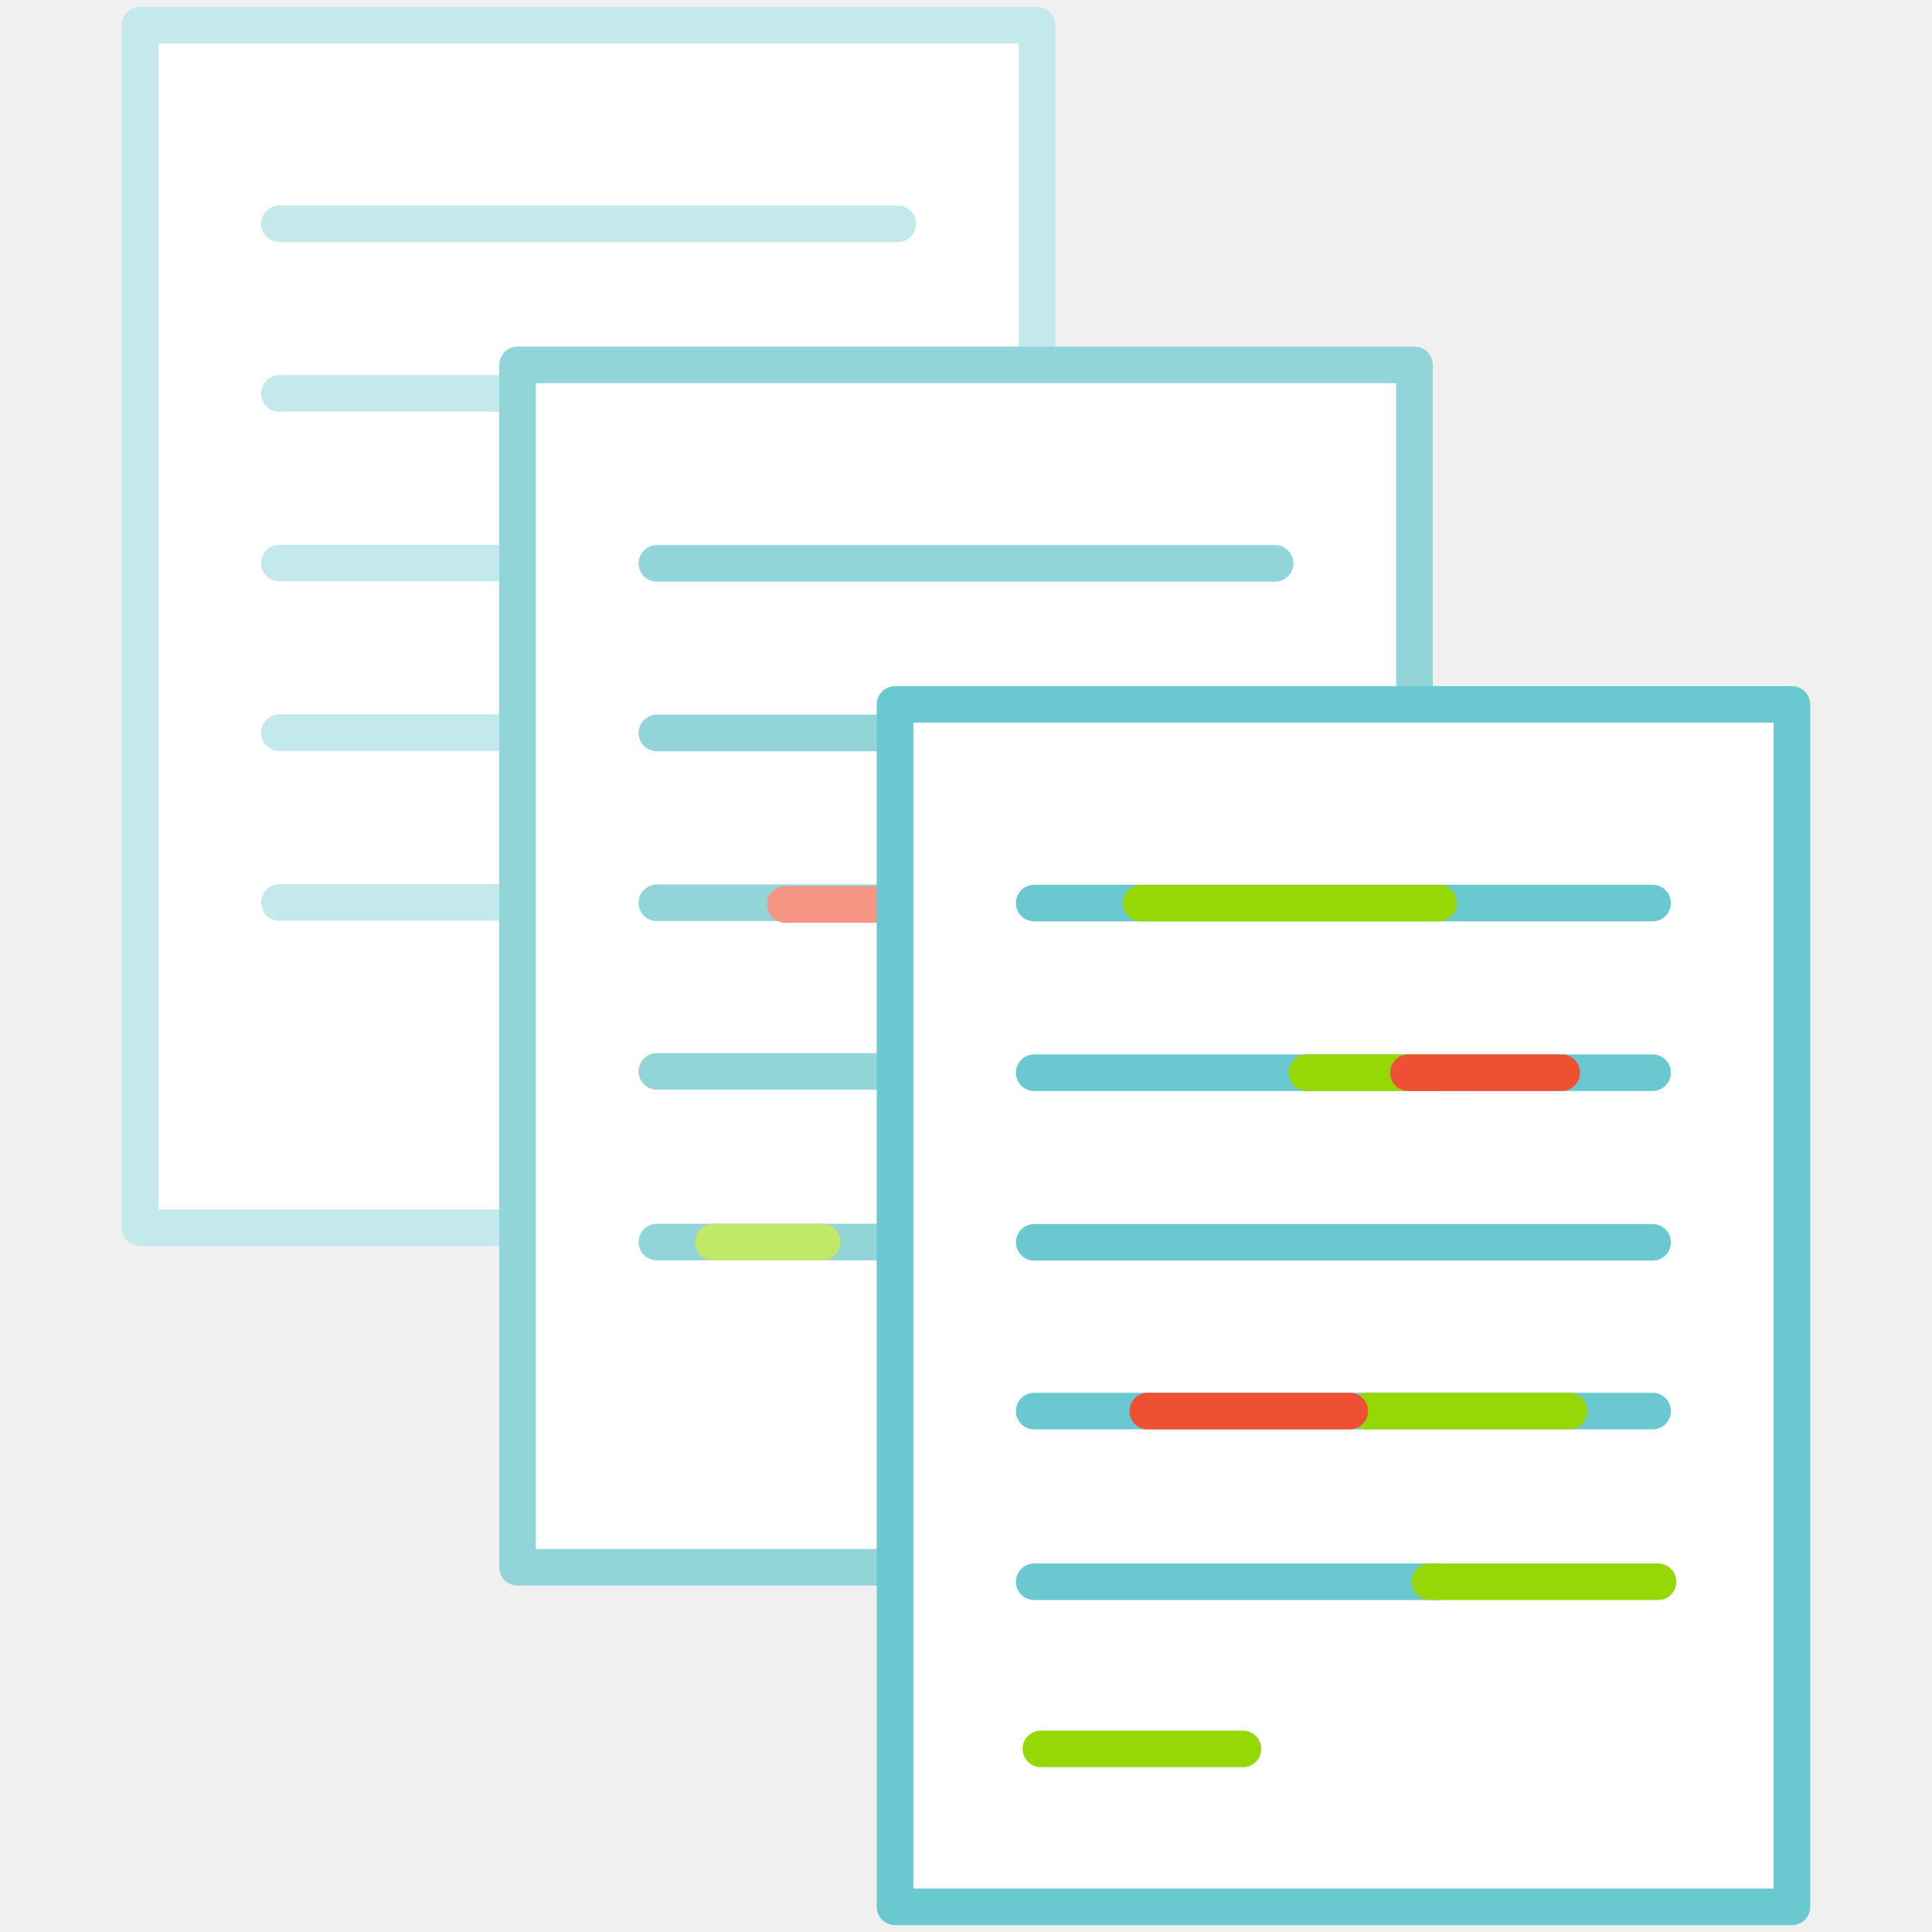
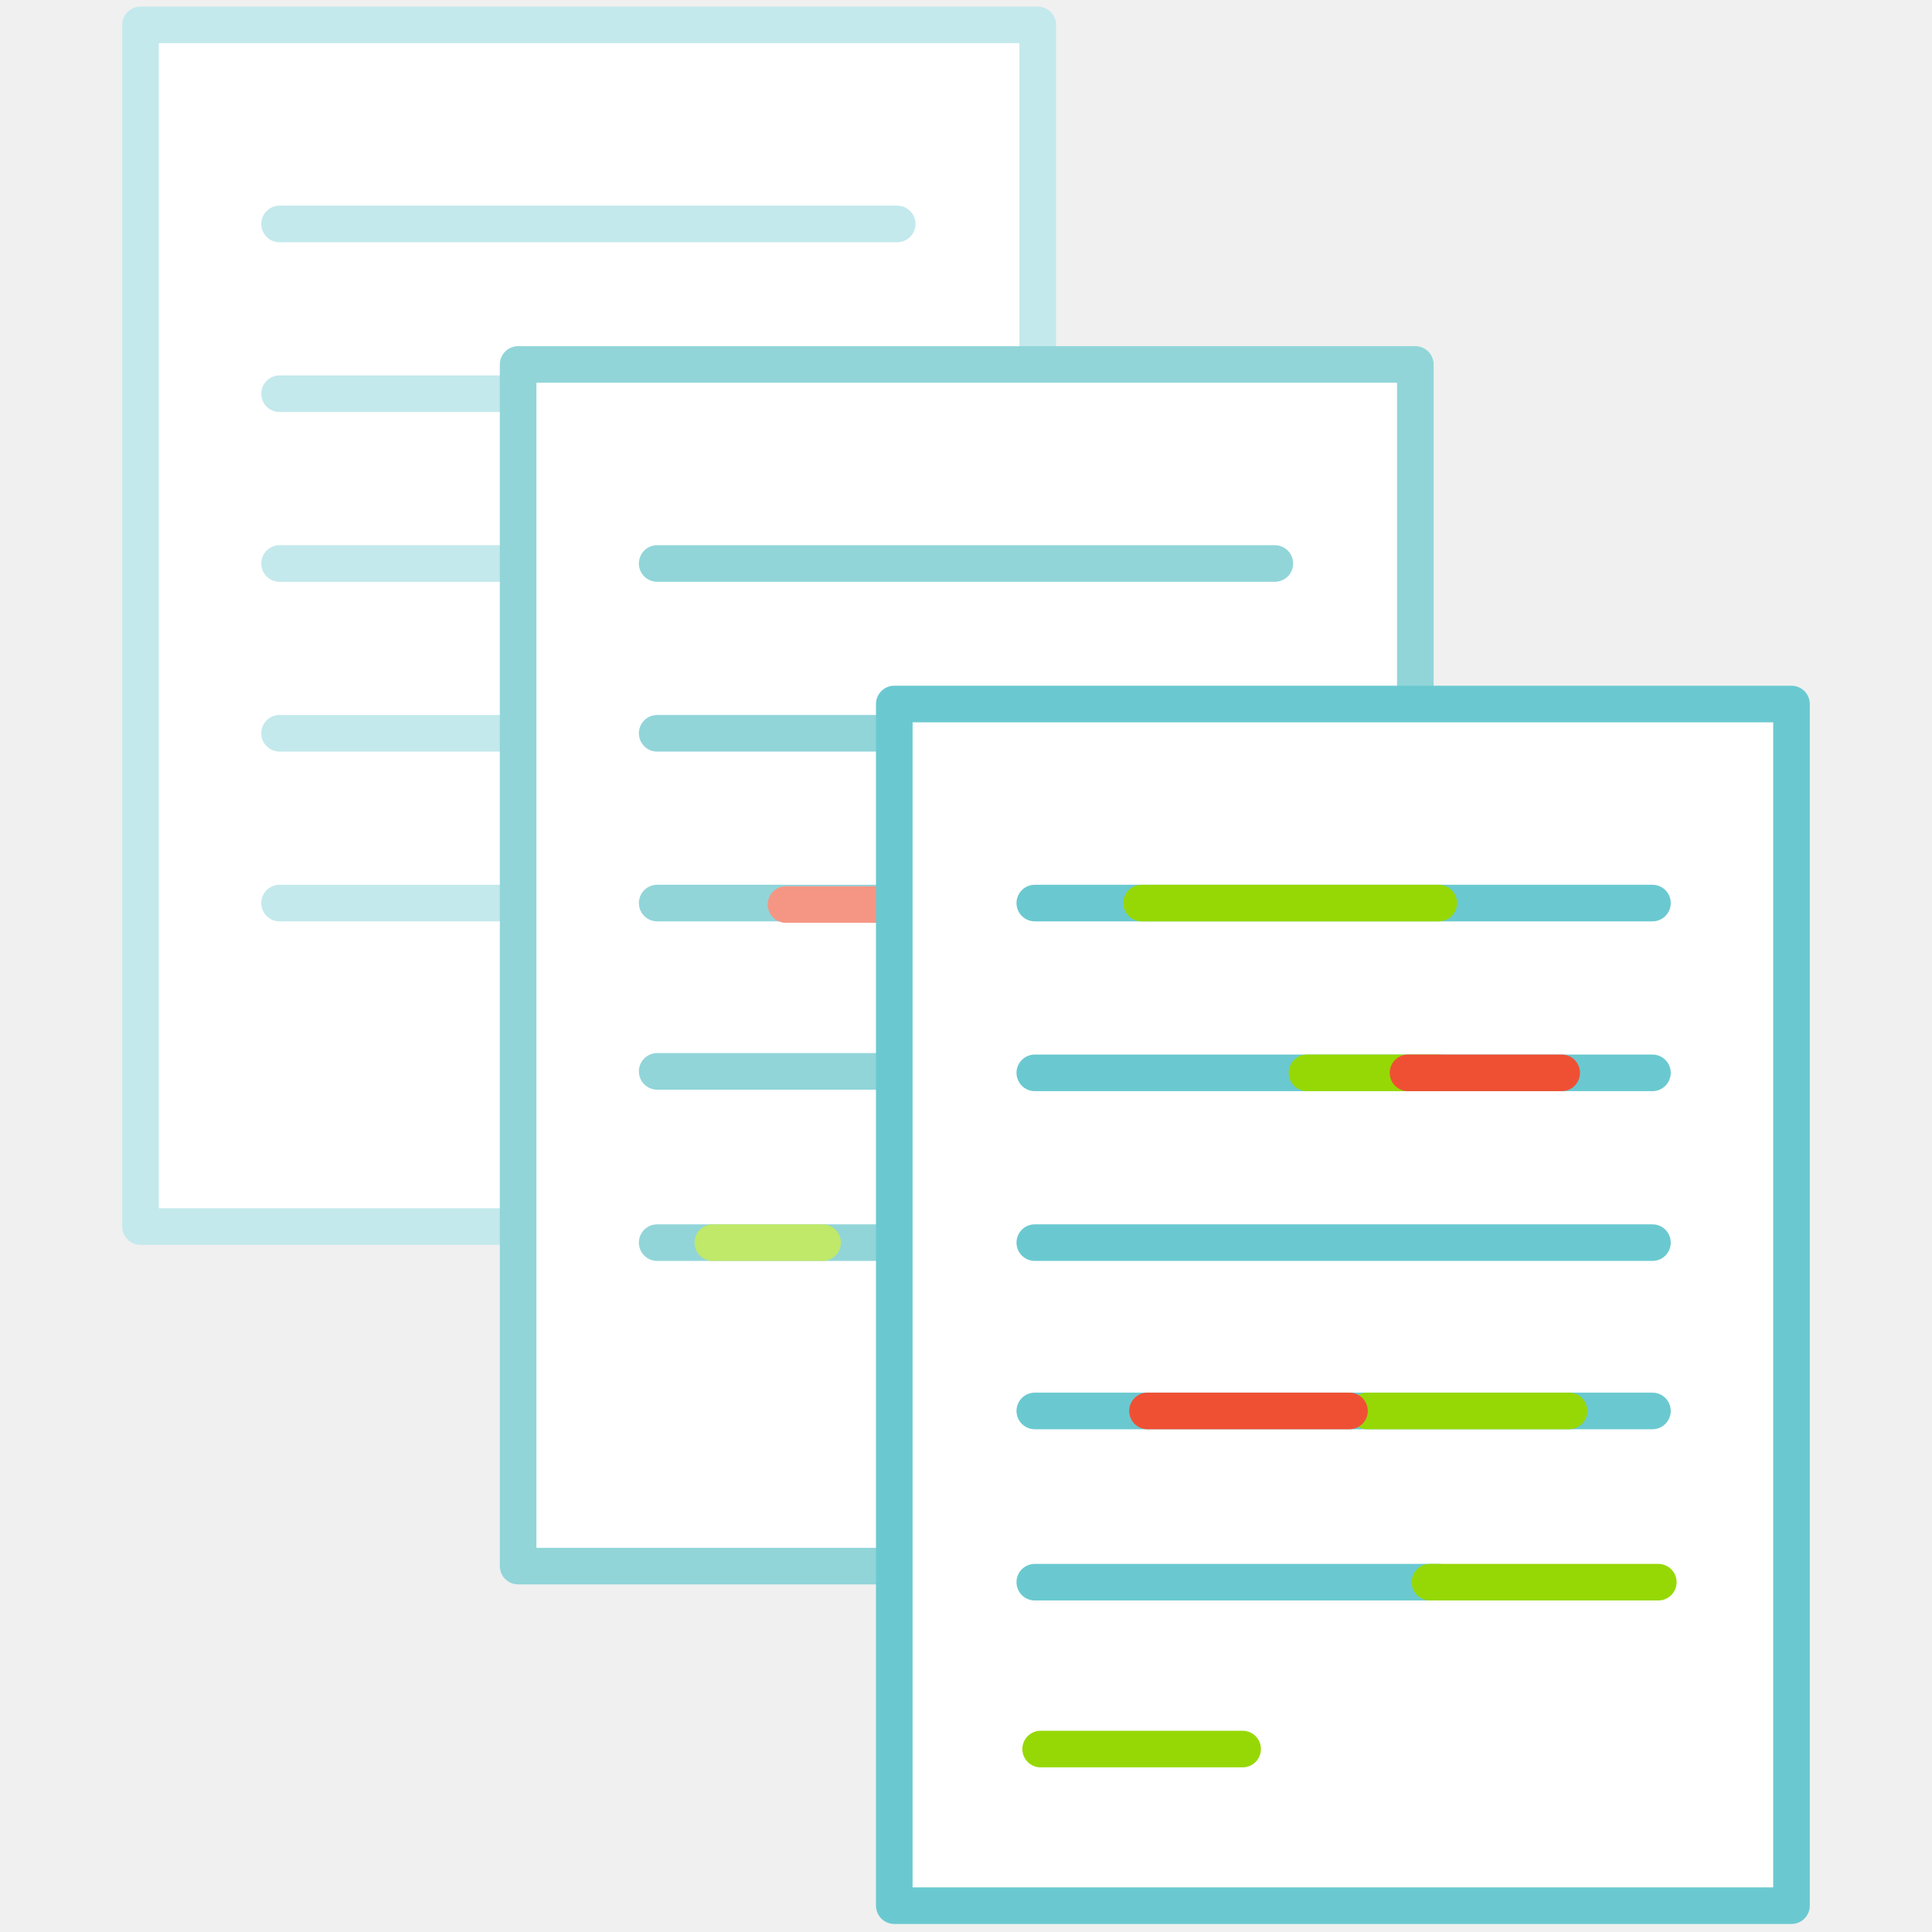
- <svg xmlns="http://www.w3.org/2000/svg" id="Layer_1" data-name="Layer 1" viewBox="0 0 132 132">
-   <defs>
-     <style>.cls-1,.cls-2,.cls-7{fill:#fff;}.cls-1{stroke:#c3e9ec;}.cls-1,.cls-2,.cls-3,.cls-4,.cls-5,.cls-6,.cls-7,.cls-8,.cls-9{stroke-linecap:round;stroke-width:2.5px;}.cls-1,.cls-2,.cls-7,.cls-8{stroke-linejoin:round;}.cls-2{stroke:#91d5d9;}.cls-3,.cls-4,.cls-5,.cls-6,.cls-8,.cls-9{fill:none;}.cls-3{stroke:#ef5034;}.cls-3,.cls-4,.cls-5,.cls-6,.cls-9{stroke-miterlimit:10;}.cls-4{stroke:#f59685;}.cls-5{stroke:#c0e869;}.cls-6{stroke:#f59122;}.cls-7,.cls-8{stroke:#6ac9d0;}.cls-9{stroke:#96d805;}</style>
-   </defs>
-   <rect class="cls-1" x="9.57" y="1.72" width="61.28" height="82.15" />
-   <line class="cls-1" x1="19.09" y1="15.29" x2="61.34" y2="15.29" />
-   <line class="cls-1" x1="19.09" y1="26.88" x2="61.34" y2="26.88" />
-   <line class="cls-1" x1="19.09" y1="38.47" x2="61.34" y2="38.47" />
-   <line class="cls-1" x1="19.09" y1="50.06" x2="61.34" y2="50.06" />
-   <line class="cls-1" x1="19.09" y1="61.66" x2="46.73" y2="61.66" />
-   <rect class="cls-2" x="35.36" y="24.93" width="61.28" height="82.15" />
-   <line class="cls-2" x1="44.88" y1="38.49" x2="87.12" y2="38.49" />
-   <line class="cls-2" x1="44.88" y1="50.08" x2="87.12" y2="50.08" />
-   <line class="cls-3" x1="70.44" y1="50.08" x2="80.91" y2="50.08" />
-   <line class="cls-2" x1="44.88" y1="61.68" x2="87.12" y2="61.68" />
-   <line class="cls-2" x1="44.88" y1="73.2" x2="87.12" y2="73.2" />
-   <line class="cls-2" x1="44.88" y1="84.86" x2="72.51" y2="84.86" />
-   <line class="cls-4" x1="53.66" y1="61.8" x2="67.46" y2="61.8" />
-   <line class="cls-5" x1="48.74" y1="84.86" x2="56.18" y2="84.86" />
-   <line class="cls-6" x1="70.66" y1="108.07" x2="112.91" y2="108.07" />
-   <rect class="cls-7" x="61.15" y="48.13" width="61.28" height="82.15" />
-   <line class="cls-8" x1="70.66" y1="61.7" x2="112.91" y2="61.7" />
-   <line class="cls-9" x1="77.97" y1="61.7" x2="98.3" y2="61.7" />
-   <line class="cls-8" x1="70.66" y1="73.29" x2="112.91" y2="73.29" />
-   <line class="cls-9" x1="89.29" y1="73.29" x2="98.3" y2="73.29" />
-   <line class="cls-3" x1="96.23" y1="73.29" x2="106.7" y2="73.29" />
-   <line class="cls-8" x1="70.66" y1="84.88" x2="112.91" y2="84.88" />
-   <line class="cls-8" x1="70.66" y1="96.41" x2="112.91" y2="96.41" />
-   <line class="cls-9" x1="93.4" y1="96.41" x2="107.2" y2="96.41" />
-   <line class="cls-8" x1="70.66" y1="108.07" x2="98.3" y2="108.07" />
-   <line class="cls-3" x1="78.42" y1="96.41" x2="92.22" y2="96.41" />
-   <line class="cls-9" x1="71.12" y1="119.49" x2="84.92" y2="119.49" />
-   <line class="cls-9" x1="97.69" y1="108.07" x2="113.28" y2="108.07" />
+ <svg xmlns="http://www.w3.org/2000/svg" id="Layer_1" width="132" height="132" viewBox="0 0 132 132">
+   <style>.st0{fill:#e0f1f2}.st1,.st2{fill:#d3d4da;stroke:#d3d4db;stroke-linejoin:round;stroke-miterlimit:10}.st2{fill:#fff;stroke:#6ac9d0;stroke-width:2.5}.st3{fill:#d3d4da}.st4,.st5{fill:#fff;stroke:#6ac9d0;stroke-width:2.5;stroke-miterlimit:10}.st5{fill:#e0f1f2}.st6{fill:#083b54}.st7{fill:#ef5034}.st8{fill:#f59122}.st9{fill:#fff}.st10,.st11,.st12{fill:none;stroke-miterlimit:10}.st10{stroke-width:2.5;stroke:#6ac9d0}.st11,.st12{stroke:#ef5034}.st12{stroke:#d3d4da;stroke-width:.5}.st13,.st14{stroke:#063b54}.st13{stroke-linejoin:round;stroke-miterlimit:10;fill:#083b54;stroke-width:.5}.st14{fill:none;stroke-width:.7}.st14,.st15,.st16{stroke-miterlimit:10}.st15{stroke-width:.3;fill:none;stroke:#d3d4da}.st16{fill:#083b54;stroke:#063b54;stroke-linejoin:round}.st17{fill:#6ac9d0}.st18{fill:none;stroke:#063b54;stroke-width:2.5;stroke-miterlimit:10}.st19{fill:#063b54}.st20,.st21,.st22{fill:none;stroke:#6ac9d0;stroke-width:2.5}.st20{opacity:.3;stroke-miterlimit:10}.st21,.st22{stroke-linejoin:round}.st21{stroke-miterlimit:10}.st22{stroke-linecap:round}.st22,.st23,.st24,.st25{stroke-miterlimit:10}.st23{stroke:#f59122;fill:#ffe5ca}.st24,.st25{fill:none}.st24{opacity:.4;stroke:#f59122}.st25{stroke:#c3e9ec;stroke-width:2.5}.st26{clip-path:url(#SVGID_2_)}.st27{opacity:.25}.st27,.st28{fill:#469da1}.st29{opacity:.25;fill:#6ac9d0}.st30,.st31{opacity:.25;fill:#f59122}.st31{fill:#ef5034}.st32,.st33,.st34{stroke-miterlimit:10}.st32{fill:none;stroke-linecap:round;stroke-linejoin:round;stroke:#ef5034;stroke-width:.222}.st33,.st34{stroke:#c3e9ec;stroke-width:2.5}.st33{stroke-linecap:round;fill:none}.st34{fill:#fff;stroke-linejoin:round}.st34,.st35,.st36{stroke-linecap:round}.st35{fill:#fff;stroke-width:2.5;stroke-linejoin:round;stroke-miterlimit:10;stroke:#91d5d9}.st36{stroke:#c0e869}.st36,.st37,.st38{fill:none;stroke-width:2.5;stroke-miterlimit:10}.st37{stroke-linecap:round;stroke:#ef5034}.st38{stroke:#f59685}.st38,.st39,.st40{stroke-linecap:round}.st39{stroke-width:2.5;stroke-miterlimit:10;fill:none;stroke:#f59122}.st40{fill:#fff;stroke:#6ac9d0;stroke-linejoin:round}.st40,.st41,.st42{stroke-width:2.5;stroke-miterlimit:10}.st41{stroke-linecap:round;fill:none;stroke:#96d805}.st42{fill:#fff;stroke:#c3e9ec;stroke-linejoin:round}.st43{fill:#fff;stroke:#fff;stroke-width:2.48}.st43,.st44,.st45{stroke-miterlimit:10}.st44{opacity:.6;stroke-linejoin:round;fill:none;stroke:#6ac9d0;stroke-width:2.5}.st45{fill:#083b54;stroke:#083b54;stroke-width:1.164;stroke-linecap:round}.st45,.st46,.st47{stroke-linejoin:round}.st46{stroke-linecap:round;stroke-miterlimit:10;fill:#083b54;stroke:#083b54;stroke-width:1.132}.st47{fill:#fff;stroke:#fff;stroke-width:2.039}.st47,.st48,.st49{stroke-miterlimit:10}.st48{stroke-linecap:round;stroke-linejoin:round;fill:#083b54;stroke:#083b54;stroke-width:1.166}.st49{fill:#e0f1f2;stroke:#6ac9d0;stroke-width:2}.st50{opacity:.5;fill:#6ac9d0}.st51,.st52,.st53{fill:#fff;stroke:#6ac9d0;stroke-width:2;stroke-miterlimit:10}.st52,.st53{stroke:#083b54;stroke-width:2.5}.st53{fill:#d3d4da}.st54,.st55{opacity:.2;fill:#083b54}.st55{opacity:.3}.st56,.st57,.st58{opacity:.5;fill:#083b54}.st57,.st58{opacity:.85}.st58{opacity:.7}.st59,.st60{stroke-miterlimit:10}.st59{stroke-linecap:round;opacity:.5;fill:#fff;stroke:#6ac9d0}.st60{opacity:.3;fill:none;stroke:#f59122}.st61,.st62{fill:none;stroke:#6ac9d0}.st61{opacity:.3;stroke-miterlimit:10;stroke-width:2.002}.st62{stroke-width:2.5;stroke-linecap:round}.st62,.st63,.st64,.st65{stroke-miterlimit:10}.st63{stroke-width:.776;stroke-linejoin:round;fill:#ef5034;stroke:#ef5234}.st64,.st65{fill:none;stroke:#6ac9d0;stroke-linecap:round}.st64{stroke-linejoin:round;opacity:.6;stroke-width:3}.st65{opacity:.3;stroke-width:2.48}</style>
+   <path class="st34" d="M9.6 1.7h61.3v82.1H9.6zM19.1 15.3h42.2M19.1 26.9h42.2M19.1 38.5h42.2M19.1 50.1h42.2M19.1 61.7h27.6" />
+   <g>
+     <path class="st35" d="M35.4 24.9h61.3V107H35.4zM44.9 38.5h42.2M44.9 50.1h42.2" />
+     <path class="st37" d="M70.4 50.1h10.5" />
+     <path class="st35" d="M44.9 61.7h42.2M44.9 73.2h42.2M44.9 84.9h27.6" />
+     <path class="st38" d="M53.7 61.8h13.8" />
+     <path class="st36" d="M48.7 84.9h7.5" />
+   </g>
+   <g>
+     <path class="st39" d="M70.7 108.1h42.2" />
+     <path class="st40" d="M61.1 48.1h61.3v82.1H61.1z" />
+     <path class="st22" d="M70.7 61.7h42.2" />
+     <path class="st41" d="M78 61.7h20.3" />
+     <path class="st22" d="M70.7 73.3h42.2" />
+     <path class="st41" d="M89.3 73.3h9" />
+     <path class="st37" d="M96.2 73.3h10.5" />
+     <path class="st22" d="M70.7 84.9h42.2M70.7 96.4h42.2" />
+     <path class="st41" d="M93.4 96.4h13.8" />
+     <path class="st22" d="M70.7 108.1h27.6" />
+     <path class="st37" d="M78.4 96.4h13.8" />
+     <path class="st41" d="M71.1 119.5h13.8M97.7 108.1h15.6" />
+   </g>
</svg>
